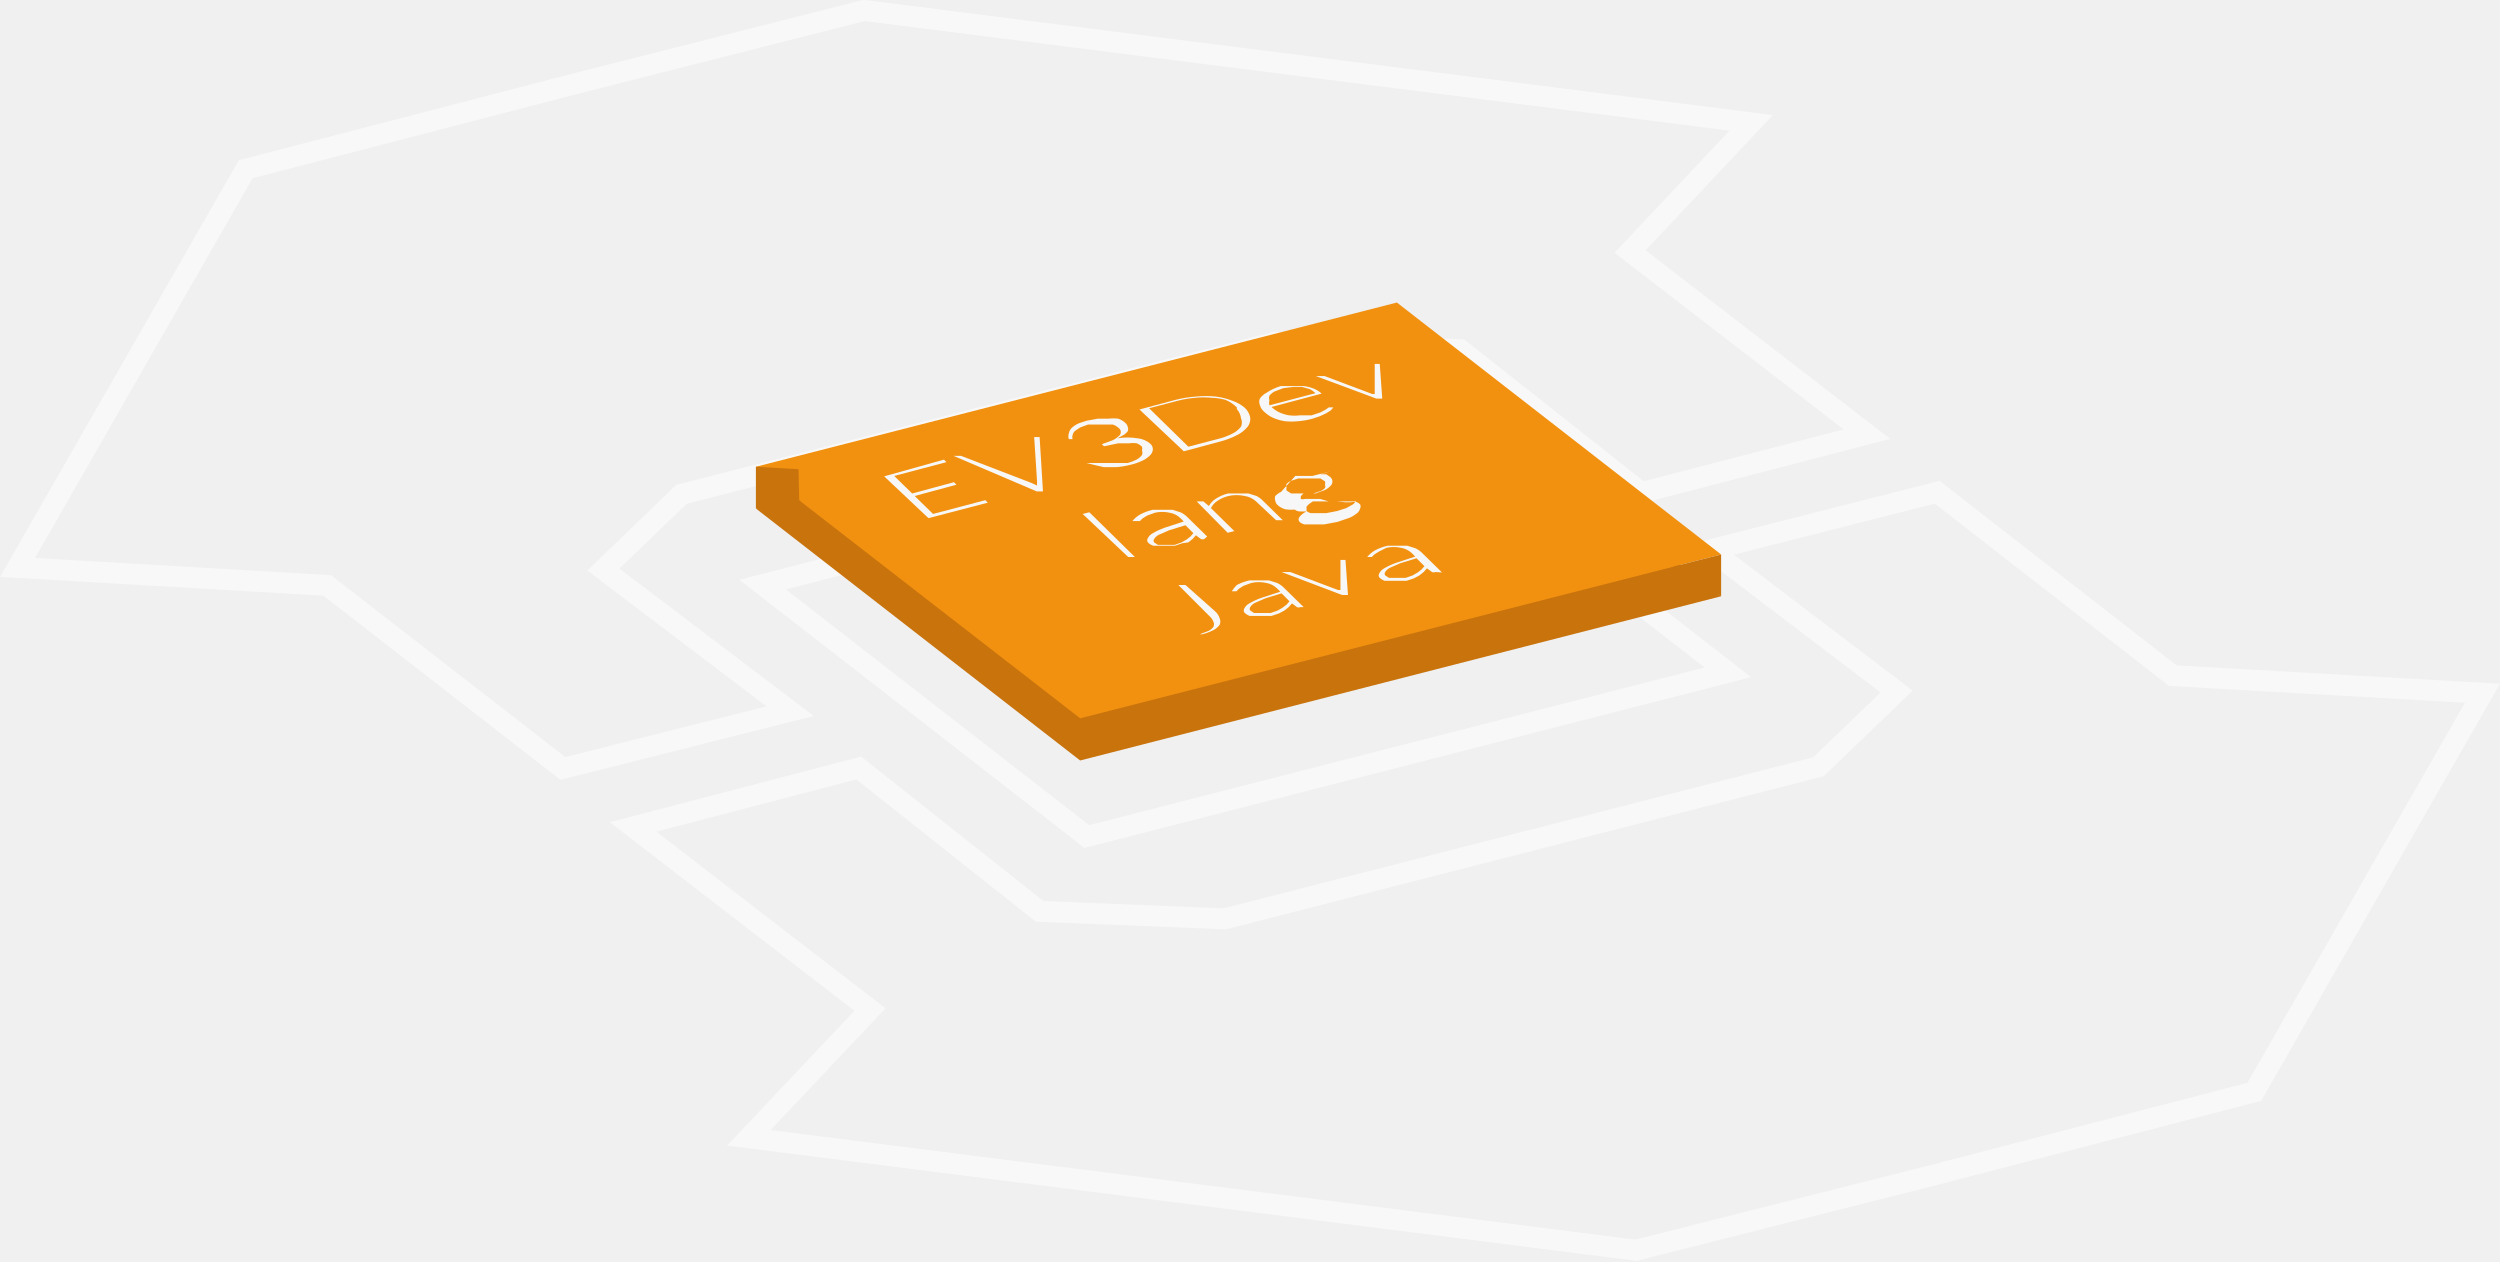
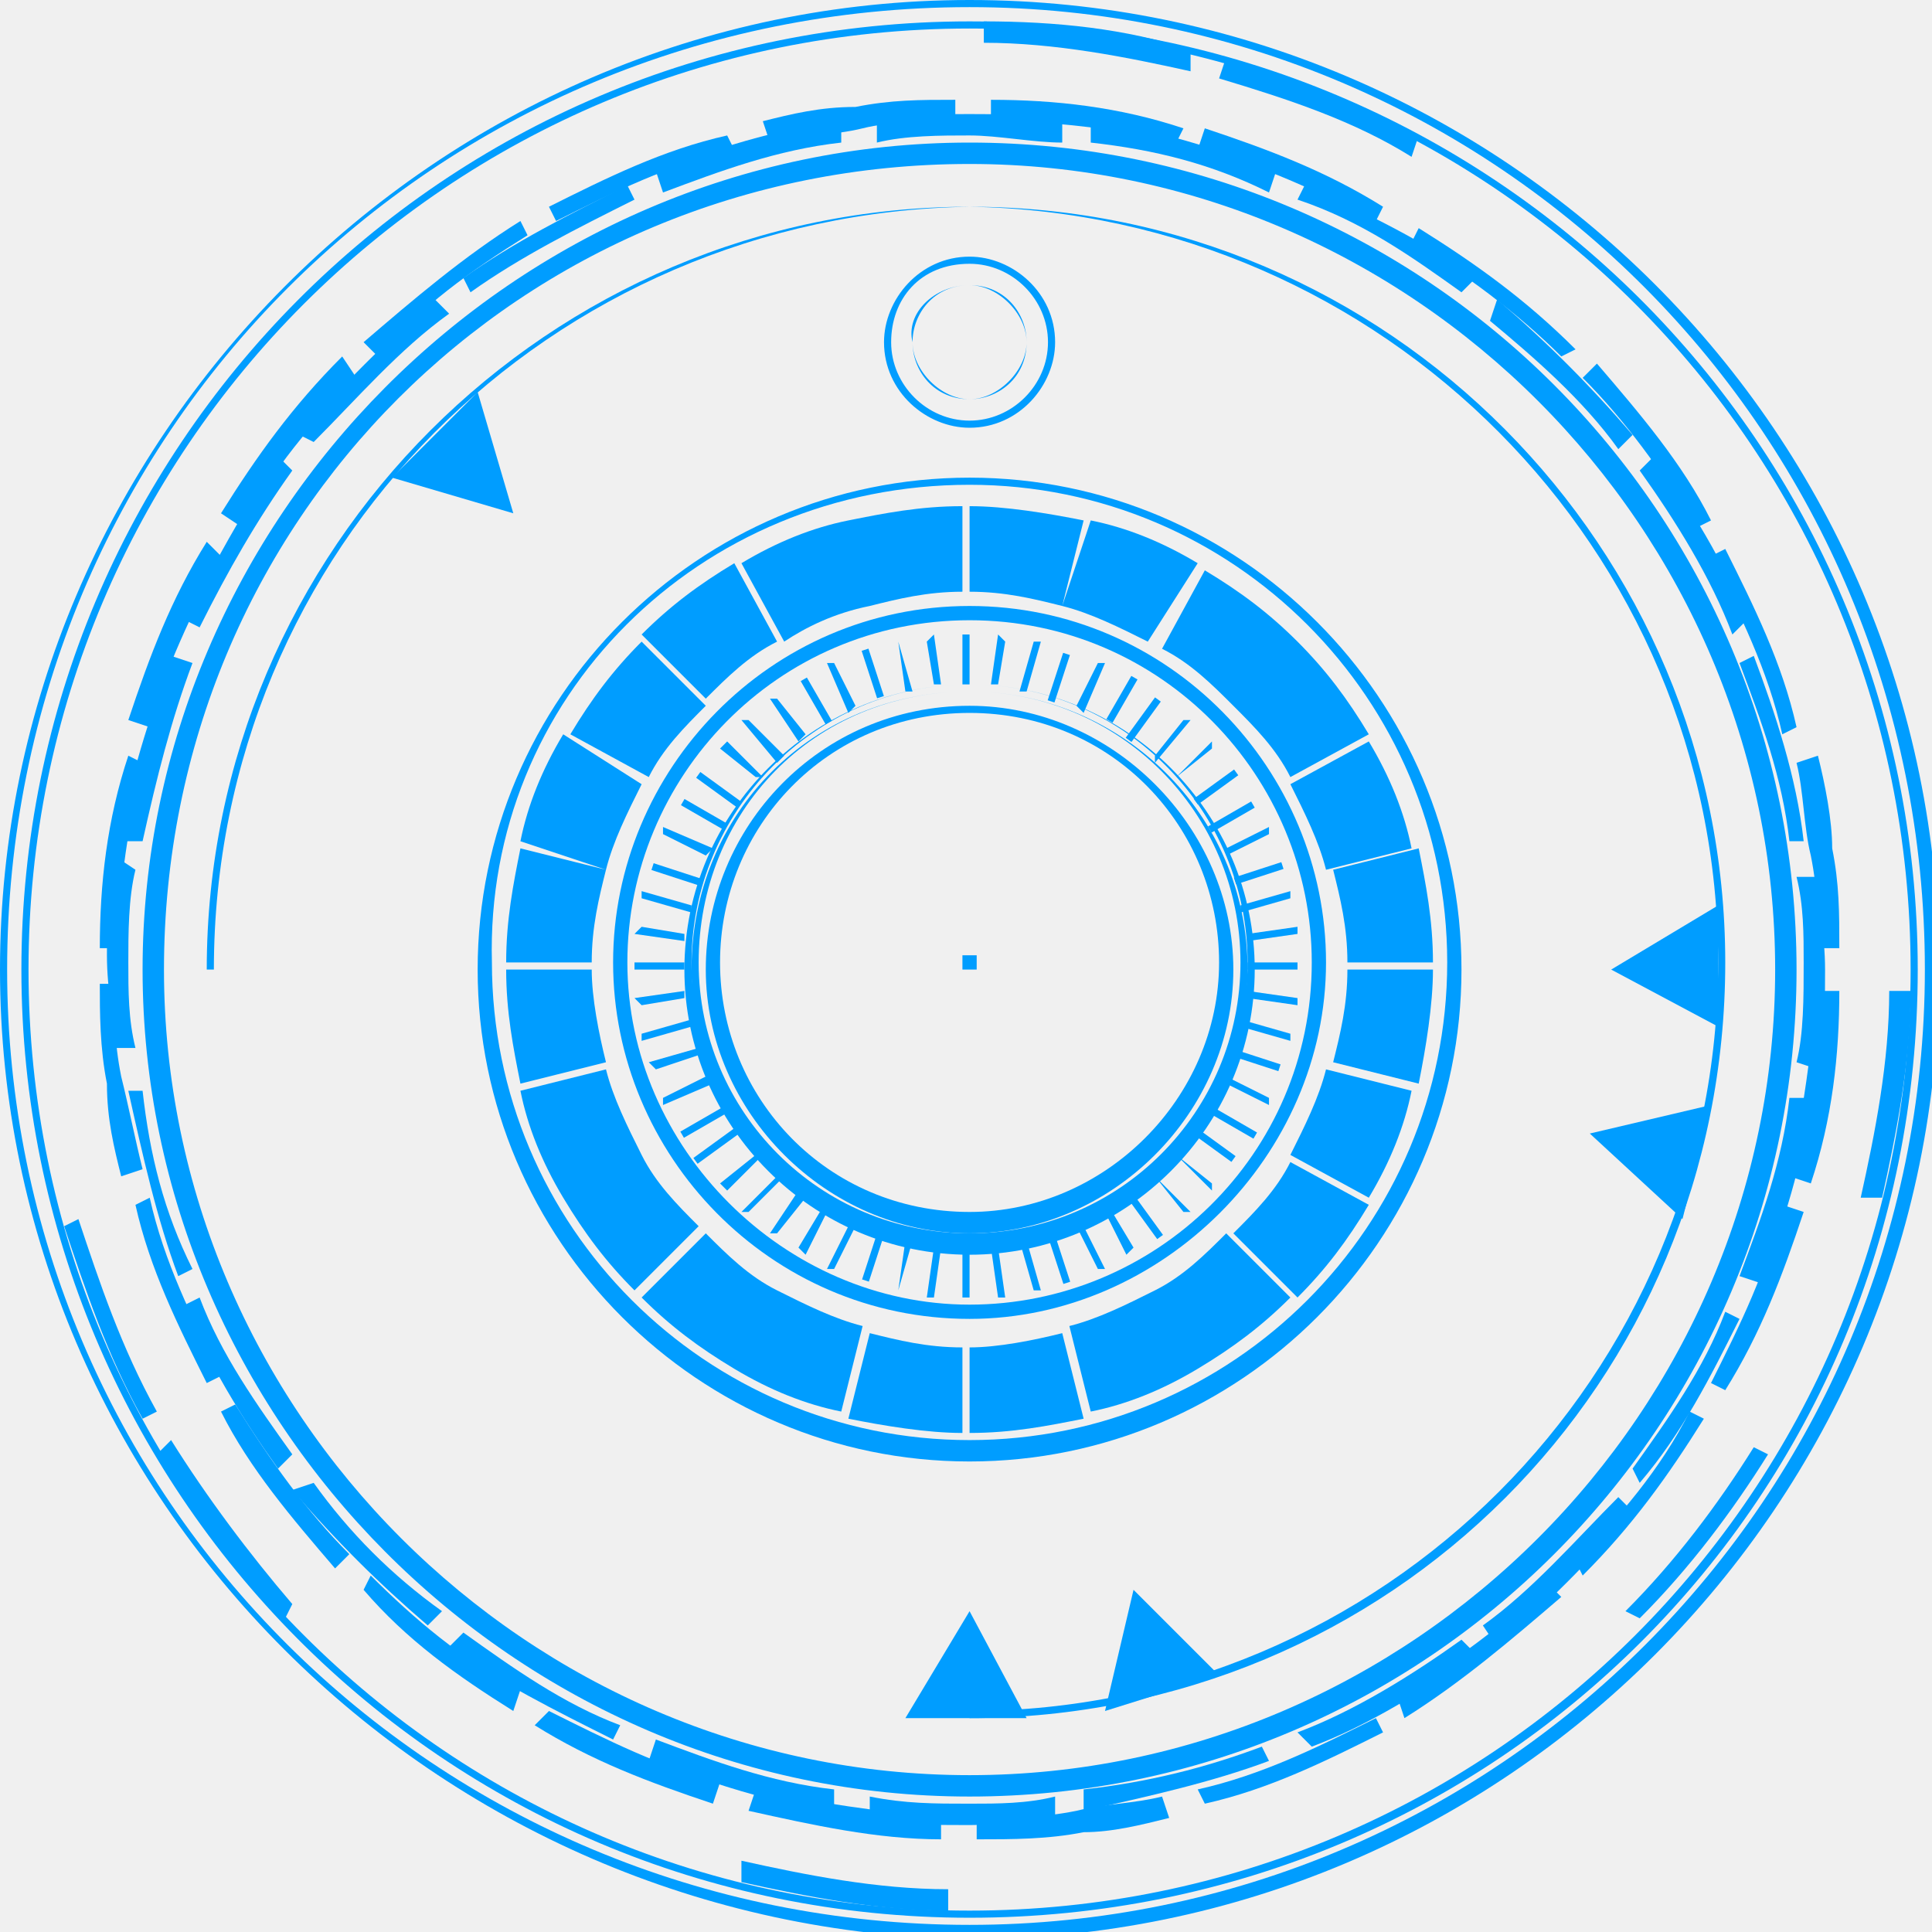
- <svg xmlns="http://www.w3.org/2000/svg" width="59.83" height="30.18" viewBox="0 0 59.83 30.18">
-   <g opacity="0.54">
-     <polygon points="41.35 16.09 26.01 20.02 18.25 13.99 33.59 10.06 41.35 16.09" fill="none" stroke="#fff" stroke-miterlimit="10" stroke-width="0.5" />
-     <polyline points="13.28 2.13 5.88 4.05 0.42 13.58 7.83 14.01 13.47 18.39 18.91 17.02 14.44 13.63 16.31 11.83 23.57 9.97" fill="none" stroke="#fff" stroke-miterlimit="10" stroke-width="0.5" />
-     <polyline points="13.23 2.14 20.68 0.25 41.91 2.94 39.01 6.02 44.68 10.39 39.28 11.79 34.95 8.37 30.52 8.19 23.26 10.05" fill="none" stroke="#fff" stroke-miterlimit="10" stroke-width="0.5" />
-     <polyline points="46.55 28.05 53.95 26.13 59.41 16.59 52 16.17 46.36 11.78 40.93 13.16 45.39 16.55 43.52 18.35 36.26 20.21" fill="none" stroke="#fff" stroke-miterlimit="10" stroke-width="0.5" />
-     <polyline points="46.6 28.04 39.15 29.92 17.92 27.23 20.82 24.16 15.15 19.79 20.55 18.38 24.88 21.81 29.31 21.99 36.57 20.13" fill="none" stroke="#fff" stroke-miterlimit="10" stroke-width="0.5" />
+ <svg xmlns="http://www.w3.org/2000/svg" version="1.1" id="Capa_1" x="0px" y="0px" viewBox="0 0 27.1 27.1" style="enable-background:new 0 0 27.1 27.1;" xml:space="preserve">
+   <style type="text/css">
+ 	.st0{fill-rule:evenodd;clip-rule:evenodd;fill:#009DFF;}
+ </style>
+   <g>
+     <path class="st0" d="M13.6,2c6.4,0,11.6,5.2,11.6,11.6s-5.2,11.6-11.6,11.6S2,19.9,2,13.6S7.2,2,13.6,2L13.6,2z M13.6,2.3   c6.2,0,11.3,5.1,11.3,11.3c0,6.2-5.1,11.3-11.3,11.3c-6.2,0-11.3-5.1-11.3-11.3C2.3,7.3,7.3,2.3,13.6,2.3L13.6,2.3z" />
+     <path class="st0" d="M13.6,9.7c2.1,0,3.9,1.7,3.9,3.9c0,2.1-1.7,3.9-3.9,3.9c-2.1,0-3.9-1.7-3.9-3.9C9.7,11.4,11.4,9.7,13.6,9.7   L13.6,9.7z M13.6,9.7c2.1,0,3.8,1.7,3.8,3.8s-1.7,3.8-3.8,3.8s-3.8-1.7-3.8-3.8S11.4,9.7,13.6,9.7L13.6,9.7z" />
+     <path class="st0" d="M13.6,9.9c2,0,3.7,1.7,3.7,3.7s-1.7,3.7-3.7,3.7c-2,0-3.7-1.7-3.7-3.7S11.5,9.9,13.6,9.9L13.6,9.9z M13.6,10   c2,0,3.5,1.6,3.5,3.5s-1.6,3.5-3.5,3.5c-2,0-3.5-1.6-3.5-3.5S11.6,10,13.6,10L13.6,10z" />
+     <path class="st0" d="M13.6,9.6c2.2,0,4,1.8,4,4c0,2.2-1.8,4-4,4c-2.2,0-4-1.8-4-4C9.6,11.4,11.4,9.6,13.6,9.6L13.6,9.6z M13.6,9.6   c2.2,0,3.9,1.8,3.9,3.9s-1.8,3.9-3.9,3.9s-3.9-1.8-3.9-3.9S11.4,9.6,13.6,9.6L13.6,9.6z" />
+     <rect x="13.5" y="8.9" class="st0" width="0.1" height="0.7" />
+     <polygon class="st0" points="13,9 13.1,8.9 13.2,9.6 13.1,9.6  " />
+     <polygon class="st0" points="12.6,9 12.6,9 12.8,9.7 12.7,9.7  " />
+     <rect x="12.2" y="9.1" transform="matrix(0.9509 -0.3097 0.3097 0.9509 -2.3329 4.2544)" class="st0" width="0.1" height="0.7" />
+     <polygon class="st0" points="11.6,9.3 11.7,9.3 12,9.9 11.9,10  " />
+     <rect x="11.4" y="9.5" transform="matrix(0.8663 -0.4995 0.4995 0.8663 -3.3897 7.0181)" class="st0" width="0.1" height="0.7" />
+     <polygon class="st0" points="10.8,9.8 10.9,9.8 11.3,10.3 11.2,10.4  " />
+     <polygon class="st0" points="10.4,10.1 10.5,10.1 11,10.6 10.9,10.7  " />
+     <polygon class="st0" points="10.1,10.5 10.2,10.4 10.7,10.9 10.6,10.9  " />
+     <rect x="10" y="10.7" transform="matrix(0.5875 -0.8092 0.8092 0.5875 -4.7686 12.7154)" class="st0" width="0.1" height="0.7" />
+     <rect x="9.8" y="11.1" transform="matrix(0.4997 -0.8662 0.8662 0.4997 -4.9603 14.2363)" class="st0" width="0.1" height="0.7" />
+     <polygon class="st0" points="9.3,11.7 9.3,11.6 10,11.9 9.9,12  " />
+     <rect x="9.4" y="11.9" transform="matrix(0.3097 -0.9508 0.9508 0.3097 -5.088 17.4555)" class="st0" width="0.1" height="0.7" />
+     <polygon class="st0" points="9,12.6 9,12.5 9.7,12.7 9.7,12.8  " />
+     <polygon class="st0" points="8.9,13.1 9,13 9.6,13.1 9.6,13.2  " />
+     <rect x="8.9" y="13.5" class="st0" width="0.7" height="0.1" />
+     <polygon class="st0" points="9,14.1 8.9,14 9.6,13.9 9.6,14  " />
+     <polygon class="st0" points="9,14.6 9,14.5 9.7,14.3 9.7,14.4  " />
+     <polygon class="st0" points="9.2,15 9.1,14.9 9.8,14.7 9.8,14.8  " />
+     <polygon class="st0" points="9.3,15.5 9.3,15.4 9.9,15.1 10,15.2  " />
+     <rect x="9.5" y="15.7" transform="matrix(0.8662 -0.4997 0.4997 0.8662 -6.531 7.0208)" class="st0" width="0.7" height="0.1" />
+     <rect x="9.7" y="16" transform="matrix(0.8092 -0.5875 0.5875 0.8092 -7.5231 8.9943)" class="st0" width="0.7" height="0.1" />
+     <polygon class="st0" points="10.2,16.7 10.1,16.6 10.6,16.2 10.7,16.2  " />
+     <polygon class="st0" points="10.5,17 10.4,17 10.9,16.5 11,16.5  " />
+     <polygon class="st0" points="10.9,17.3 10.8,17.3 11.2,16.7 11.3,16.8  " />
+     <polygon class="st0" points="11.3,17.6 11.2,17.5 11.5,17 11.6,17  " />
+     <polygon class="st0" points="11.7,17.8 11.6,17.8 11.9,17.2 12,17.2  " />
+     <rect x="11.9" y="17.6" transform="matrix(0.3092 -0.951 0.951 0.3092 -8.3247 23.8215)" class="st0" width="0.7" height="0.1" />
+     <polygon class="st0" points="12.6,18.1 12.6,18.1 12.7,17.4 12.8,17.4  " />
+     <polygon class="st0" points="13.1,18.2 13,18.2 13.1,17.5 13.2,17.5  " />
+     <rect x="13.5" y="17.5" class="st0" width="0.1" height="0.7" />
+     <polygon class="st0" points="14.1,18.2 14,18.2 13.9,17.5 14,17.5  " />
+     <polygon class="st0" points="14.6,18.1 14.5,18.1 14.3,17.4 14.4,17.4  " />
+     <rect x="14.8" y="17.3" transform="matrix(0.951 -0.3093 0.3093 0.951 -4.7259 5.4695)" class="st0" width="0.1" height="0.7" />
+     <polygon class="st0" points="15.5,17.8 15.4,17.8 15.1,17.2 15.2,17.2  " />
+     <polygon class="st0" points="15.9,17.5 15.8,17.6 15.5,17 15.6,17  " />
+     <rect x="16" y="16.7" transform="matrix(0.8094 -0.5872 0.5872 0.8094 -6.9357 12.6923)" class="st0" width="0.1" height="0.7" />
+     <polygon class="st0" points="16.7,17 16.6,17 16.2,16.5 16.2,16.5  " />
+     <polygon class="st0" points="17,16.6 17,16.7 16.5,16.2 16.5,16.2  " />
+     <rect x="17" y="15.7" transform="matrix(0.5873 -0.8094 0.8094 0.5873 -5.9854 20.426)" class="st0" width="0.1" height="0.7" />
+     <rect x="17.2" y="15.4" transform="matrix(0.5002 -0.8659 0.8659 0.5002 -4.9622 22.8124)" class="st0" width="0.1" height="0.7" />
+     <polygon class="st0" points="17.8,15.4 17.8,15.5 17.2,15.2 17.2,15.1  " />
+     <rect x="17.6" y="14.5" transform="matrix(0.3093 -0.951 0.951 0.3093 -1.9674 27.0614)" class="st0" width="0.1" height="0.7" />
+     <polygon class="st0" points="18.1,14.5 18.1,14.6 17.4,14.4 17.4,14.3  " />
+     <polygon class="st0" points="18.2,14 18.2,14.1 17.5,14 17.5,13.9  " />
+     <rect x="17.5" y="13.5" class="st0" width="0.7" height="0.1" />
+     <polygon class="st0" points="18.2,13 18.2,13.1 17.5,13.2 17.5,13.1  " />
+     <polygon class="st0" points="18.1,12.5 18.1,12.6 17.4,12.8 17.4,12.7  " />
+     <rect x="17.3" y="12.2" transform="matrix(0.951 -0.3093 0.3093 0.951 -2.9184 6.0585)" class="st0" width="0.7" height="0.1" />
+     <polygon class="st0" points="17.8,11.6 17.8,11.7 17.2,12 17.2,11.9  " />
+     <rect x="16.9" y="11.4" transform="matrix(0.8659 -0.5001 0.5001 0.8659 -3.391 10.1727)" class="st0" width="0.7" height="0.1" />
+     <rect x="16.7" y="11" transform="matrix(0.8094 -0.5873 0.5873 0.8094 -3.2335 12.1091)" class="st0" width="0.7" height="0.1" />
+     <polygon class="st0" points="17,10.4 17,10.5 16.5,10.9 16.5,10.9  " />
+     <polygon class="st0" points="16.6,10.1 16.7,10.1 16.2,10.7 16.2,10.6  " />
+     <rect x="15.7" y="10" transform="matrix(0.5874 -0.8093 0.8093 0.5874 -1.5251 17.1807)" class="st0" width="0.7" height="0.1" />
+     <rect x="15.4" y="9.8" transform="matrix(0.4996 -0.8663 0.8663 0.4996 -0.6642 18.5322)" class="st0" width="0.7" height="0.1" />
+     <polygon class="st0" points="15.4,9.3 15.5,9.3 15.2,10 15.1,9.9  " />
+     <rect x="14.5" y="9.4" transform="matrix(0.3097 -0.9508 0.9508 0.3097 1.2676 20.6981)" class="st0" width="0.7" height="0.1" />
+     <polygon class="st0" points="14.5,9 14.6,9 14.4,9.7 14.3,9.7  " />
+     <polygon class="st0" points="14,8.9 14.1,9 14,9.6 13.9,9.6  " />
+     <path class="st0" d="M13.6,8.5c2.8,0,5,2.3,5,5s-2.3,5-5,5c-2.8,0-5-2.3-5-5S10.8,8.5,13.6,8.5L13.6,8.5z M13.6,8.7   c2.7,0,4.8,2.2,4.8,4.8c0,2.7-2.2,4.8-4.8,4.8s-4.8-2.2-4.8-4.8C8.8,10.9,10.9,8.7,13.6,8.7L13.6,8.7z" />
+     <path class="st0" d="M16.5,2c-0.9-0.2-1.7-0.3-2.6-0.3V1.4c0.9,0,1.8,0.1,2.7,0.4L16.5,2z" />
+     <path class="st0" d="M19.3,3.1c-0.8-0.4-1.6-0.8-2.5-1l0.1-0.3c0.9,0.3,1.7,0.6,2.5,1.1L19.3,3.1z" />
+     <path class="st0" d="M21.9,5c-0.6-0.6-1.4-1.2-2.1-1.6l0.1-0.2c0.8,0.5,1.5,1,2.2,1.7L21.9,5z" />
+     <path class="st0" d="M23.8,7.4c-0.5-0.8-1-1.5-1.6-2.1l0.2-0.2C23,5.8,23.6,6.5,24,7.3L23.8,7.4z" />
+     <path class="st0" d="M25,10.3c-0.2-0.9-0.6-1.7-1-2.5l0.2-0.1c0.4,0.8,0.8,1.6,1,2.5L25,10.3z" />
+     <path class="st0" d="M25.5,13.4c0-0.5,0-0.9-0.1-1.4c-0.1-0.4-0.1-0.9-0.2-1.3l0.3-0.1c0.1,0.4,0.2,0.9,0.2,1.3   c0.1,0.5,0.1,0.9,0.1,1.4H25.5z" />
+     <path class="st0" d="M25.1,16.5c0.2-0.9,0.3-1.8,0.4-2.6h0.3c0,0.9-0.1,1.8-0.4,2.7L25.1,16.5z" />
+     <path class="st0" d="M24,19.4c0.4-0.8,0.8-1.6,1-2.5l0.3,0.1c-0.3,0.9-0.6,1.7-1.1,2.5L24,19.4z" />
+     <path class="st0" d="M22.1,21.9c0.6-0.6,1.2-1.3,1.6-2.1l0.2,0.1c-0.5,0.8-1,1.5-1.7,2.2L22.1,21.9z" />
+     <path class="st0" d="M19.6,23.8c0.8-0.5,1.5-1,2.1-1.6l0.2,0.2c-0.7,0.6-1.4,1.2-2.2,1.7L19.6,23.8z" />
+     <path class="st0" d="M16.8,25.1c0.9-0.2,1.7-0.6,2.5-1l0.1,0.2c-0.8,0.4-1.6,0.8-2.5,1L16.8,25.1z" />
+     <path class="st0" d="M13.7,25.5c0.5,0,0.9,0,1.4-0.1c0.4-0.1,0.8-0.1,1.2-0.2l0.1,0.3c-0.4,0.1-0.8,0.2-1.2,0.2   c-0.5,0.1-1,0.1-1.5,0.1V25.5z" />
+     <path class="st0" d="M10.6,25.1c0.9,0.2,1.7,0.3,2.6,0.4v0.3c-0.9,0-1.8-0.2-2.7-0.4L10.6,25.1z" />
+     <path class="st0" d="M7.7,24c0.8,0.4,1.6,0.8,2.4,1l-0.1,0.3c-0.9-0.3-1.7-0.6-2.5-1.1L7.7,24z" />
+     <path class="st0" d="M5.2,22.1c0.6,0.6,1.3,1.2,2.1,1.6L7.2,24c-0.8-0.5-1.5-1-2.1-1.7L5.2,22.1z" />
+     <path class="st0" d="M3.3,19.7c0.5,0.8,1,1.5,1.6,2.1L4.7,22c-0.6-0.7-1.2-1.4-1.6-2.2L3.3,19.7z" />
+     <path class="st0" d="M2.1,16.8c0.2,0.9,0.6,1.7,1,2.5l-0.2,0.1c-0.4-0.8-0.8-1.6-1-2.5L2.1,16.8z" />
+     <path class="st0" d="M1.6,13.7c0,0.5,0,0.9,0.1,1.4C1.8,15.5,1.9,16,2,16.4l-0.3,0.1c-0.1-0.4-0.2-0.8-0.2-1.3   c-0.1-0.5-0.1-1-0.1-1.4H1.6z" />
+     <path class="st0" d="M2,10.7c-0.2,0.8-0.3,1.7-0.4,2.6H1.4c0-0.9,0.1-1.8,0.4-2.7L2,10.7z" />
+     <path class="st0" d="M3.1,7.8c-0.4,0.8-0.8,1.6-1,2.4l-0.3-0.1c0.3-0.9,0.6-1.7,1.1-2.5L3.1,7.8z" />
+     <path class="st0" d="M5,5.3C4.4,5.9,3.8,6.6,3.4,7.4L3.1,7.2c0.5-0.8,1-1.5,1.7-2.2L5,5.3z" />
+     <path class="st0" d="M7.4,3.3C6.6,3.8,5.9,4.3,5.3,5L5.1,4.8c0.7-0.6,1.4-1.2,2.2-1.7L7.4,3.3z" />
+     <path class="st0" d="M10.3,2.1c-0.9,0.2-1.7,0.6-2.5,1L7.7,2.9c0.8-0.4,1.6-0.8,2.5-1L10.3,2.1z" />
+     <path class="st0" d="M12,1.5c0.5-0.1,0.9-0.1,1.4-0.1v0.3c-0.4,0-0.9,0-1.3,0.1c-0.4,0.1-0.9,0.1-1.3,0.2l-0.1-0.3   C11.1,1.6,11.5,1.5,12,1.5L12,1.5z" />
+     <path class="st0" d="M17.8,2.7C17,2.3,16.2,2.1,15.3,2l0-0.3c0.9,0.1,1.8,0.4,2.6,0.7L17.8,2.7z" />
+     <path class="st0" d="M20.5,4.1c-0.7-0.5-1.4-1-2.3-1.3l0.1-0.2C19.2,3,20,3.4,20.7,3.9L20.5,4.1z" />
+     <path class="st0" d="M22.7,6.3c-0.5-0.7-1.2-1.3-1.8-1.8L21,4.2c0.7,0.6,1.3,1.2,1.9,1.9L22.7,6.3z" />
+     <path class="st0" d="M24.3,8.9C24,8.1,23.5,7.3,23,6.6l0.2-0.2c0.5,0.7,1,1.5,1.3,2.3L24.3,8.9z" />
+     <path class="st0" d="M25.1,11.8c-0.1-0.9-0.4-1.7-0.7-2.5l0.2-0.1c0.3,0.8,0.6,1.7,0.7,2.6L25.1,11.8z" />
+     <path class="st0" d="M25.2,14.9c0.1-0.4,0.1-0.9,0.1-1.4c0-0.4,0-0.8-0.1-1.2l0.3,0c0,0.4,0.1,0.8,0.1,1.3c0,0.5,0,0.9-0.1,1.4   L25.2,14.9z" />
+     <path class="st0" d="M24.4,17.9c0.3-0.8,0.6-1.6,0.7-2.5l0.3,0c-0.1,0.9-0.4,1.8-0.7,2.6L24.4,17.9z" />
+     <path class="st0" d="M22.9,20.6c0.5-0.7,1-1.4,1.3-2.2l0.2,0.1c-0.4,0.8-0.8,1.6-1.4,2.3L22.9,20.6z" />
+     <path class="st0" d="M20.8,22.8c0.7-0.5,1.3-1.2,1.9-1.8l0.2,0.2c-0.6,0.7-1.2,1.3-1.9,1.9L20.8,22.8z" />
+     <path class="st0" d="M18.2,24.3c0.8-0.3,1.6-0.8,2.3-1.3l0.2,0.2c-0.7,0.5-1.5,1-2.3,1.3L18.2,24.3z" />
+     <path class="st0" d="M15.2,25.1c0.9-0.1,1.7-0.3,2.5-0.6l0.1,0.2c-0.8,0.3-1.7,0.5-2.6,0.7L15.2,25.1z" />
+     <path class="st0" d="M12.2,25.2c0.5,0.1,0.9,0.1,1.4,0.1c0.4,0,0.8,0,1.2-0.1l0,0.3c-0.4,0-0.8,0.1-1.2,0.1c-0.5,0-1,0-1.4-0.1   L12.2,25.2z" />
+     <path class="st0" d="M9.2,24.4c0.8,0.3,1.6,0.6,2.5,0.7l0,0.3c-0.9-0.1-1.7-0.4-2.6-0.7L9.2,24.4z" />
+     <path class="st0" d="M6.5,22.9c0.7,0.5,1.4,1,2.2,1.3l-0.1,0.2c-0.8-0.4-1.6-0.8-2.3-1.3L6.5,22.9z" />
+     <path class="st0" d="M4.4,20.8c0.5,0.7,1.1,1.3,1.8,1.8L6,22.8c-0.7-0.6-1.3-1.2-1.9-1.9L4.4,20.8z" />
+     <path class="st0" d="M2.8,18.2c0.3,0.8,0.8,1.5,1.3,2.2l-0.2,0.2c-0.5-0.7-1-1.5-1.3-2.3L2.8,18.2z" />
+     <path class="st0" d="M2,15.3c0.1,0.9,0.3,1.7,0.7,2.5l-0.2,0.1c-0.3-0.8-0.5-1.7-0.7-2.6L2,15.3z" />
+     <path class="st0" d="M1.9,12.2c-0.1,0.4-0.1,0.9-0.1,1.3c0,0.4,0,0.8,0.1,1.2l-0.3,0c0-0.4-0.1-0.8-0.1-1.3c0-0.5,0-0.9,0.1-1.4   L1.9,12.2z" />
+     <path class="st0" d="M2.7,9.3c-0.3,0.8-0.5,1.6-0.7,2.5l-0.3,0c0.1-0.9,0.4-1.7,0.7-2.6L2.7,9.3z" />
+     <path class="st0" d="M4.1,6.6C3.6,7.3,3.2,8,2.8,8.8L2.6,8.7C3,7.9,3.4,7.2,3.9,6.4L4.1,6.6z" />
+     <path class="st0" d="M6.3,4.4C5.6,4.9,5,5.6,4.4,6.2L4.2,6.1c0.6-0.7,1.2-1.3,1.9-1.9L6.3,4.4z" />
+     <path class="st0" d="M8.9,2.8C8.1,3.2,7.3,3.6,6.6,4.1L6.5,3.9C7.2,3.4,8,3,8.8,2.6L8.9,2.8z" />
+     <path class="st0" d="M11.8,2c-0.9,0.1-1.7,0.4-2.5,0.7L9.2,2.4c0.8-0.3,1.7-0.6,2.6-0.7L11.8,2z" />
+     <path class="st0" d="M13.6,1.6c0.4,0,0.9,0,1.3,0.1l0,0.3c-0.4,0-0.9-0.1-1.3-0.1c-0.4,0-0.9,0-1.3,0.1l0-0.3   C12.7,1.6,13.1,1.6,13.6,1.6L13.6,1.6z" />
+     <path class="st0" d="M13.6,0.3c7.3,0,13.3,5.9,13.3,13.3s-5.9,13.3-13.3,13.3S0.3,20.9,0.3,13.6S6.2,0.3,13.6,0.3L13.6,0.3z    M13.6,0.4c7.3,0,13.2,5.9,13.2,13.2s-5.9,13.2-13.2,13.2c-7.3,0-13.2-5.9-13.2-13.2S6.3,0.4,13.6,0.4L13.6,0.4z" />
+     <path class="st0" d="M13.6,0c7.5,0,13.6,6.1,13.6,13.6s-6.1,13.6-13.6,13.6C6.1,27.1,0,21,0,13.6S6.1,0,13.6,0L13.6,0z M13.6,0.1   C21,0.1,27,6.1,27,13.6C27,21,21,27,13.6,27C6.1,27,0.1,21,0.1,13.6C0.1,6.1,6.1,0.1,13.6,0.1L13.6,0.1z" />
+     <path class="st0" d="M13.6,7.1c0.5,0,1.1,0.1,1.6,0.2l-0.3,1.2c-0.4-0.1-0.8-0.2-1.3-0.2V7.1z M15.3,7.3c0.5,0.1,1,0.3,1.5,0.6   L16.1,9c-0.4-0.2-0.8-0.4-1.2-0.5L15.3,7.3z M16.9,8c0.5,0.3,0.9,0.6,1.3,1l-0.9,0.9c-0.3-0.3-0.6-0.6-1-0.8L16.9,8z M18.2,9   c0.4,0.4,0.7,0.8,1,1.3l-1.1,0.6c-0.2-0.4-0.5-0.7-0.8-1L18.2,9z M19.2,10.4c0.3,0.5,0.5,1,0.6,1.5l-1.2,0.3   c-0.1-0.4-0.3-0.8-0.5-1.2L19.2,10.4z M19.9,11.9c0.1,0.5,0.2,1,0.2,1.6h-1.2c0-0.5-0.1-0.9-0.2-1.3L19.9,11.9z M20.1,13.6   c0,0.5-0.1,1.1-0.2,1.6l-1.2-0.3c0.1-0.4,0.2-0.8,0.2-1.3H20.1z M19.8,15.3c-0.1,0.5-0.3,1-0.6,1.5l-1.1-0.6   c0.2-0.4,0.4-0.8,0.5-1.2L19.8,15.3z M19.2,16.9c-0.3,0.5-0.6,0.9-1,1.3l-0.9-0.9c0.3-0.3,0.6-0.6,0.8-1L19.2,16.9z M18.1,18.2   c-0.4,0.4-0.8,0.7-1.3,1l-0.6-1.1c0.4-0.2,0.7-0.5,1-0.8L18.1,18.2z M16.8,19.2c-0.5,0.3-1,0.5-1.5,0.6L15,18.6   c0.4-0.1,0.8-0.3,1.2-0.5L16.8,19.2z M15.2,19.9c-0.5,0.1-1,0.2-1.6,0.2v-1.2c0.4,0,0.9-0.1,1.3-0.2L15.2,19.9z M13.5,20.1   c-0.5,0-1.1-0.1-1.6-0.2l0.3-1.2c0.4,0.1,0.8,0.2,1.3,0.2V20.1z M11.8,19.8c-0.5-0.1-1-0.3-1.5-0.6l0.6-1.1   c0.4,0.2,0.8,0.4,1.2,0.5L11.8,19.8z M10.3,19.2c-0.5-0.3-0.9-0.6-1.3-1l0.9-0.9c0.3,0.3,0.6,0.6,1,0.8L10.3,19.2z M8.9,18.1   c-0.4-0.4-0.7-0.8-1-1.3L9,16.2c0.2,0.4,0.5,0.7,0.8,1L8.9,18.1z M7.9,16.8c-0.3-0.5-0.5-1-0.6-1.5L8.5,15c0.1,0.4,0.3,0.8,0.5,1.2   L7.9,16.8z M7.3,15.2c-0.1-0.5-0.2-1-0.2-1.6h1.2c0,0.4,0.1,0.9,0.2,1.3L7.3,15.2z M7.1,13.5c0-0.6,0.1-1.1,0.2-1.6l1.2,0.3   c-0.1,0.4-0.2,0.8-0.2,1.3H7.1z M7.3,11.8c0.1-0.5,0.3-1,0.6-1.5L9,11c-0.2,0.4-0.4,0.8-0.5,1.2L7.3,11.8z M8,10.3   c0.3-0.5,0.6-0.9,1-1.3l0.9,0.9c-0.3,0.3-0.6,0.6-0.8,1L8,10.3z M9,8.9c0.4-0.4,0.8-0.7,1.3-1L10.9,9c-0.4,0.2-0.7,0.5-1,0.8L9,8.9   z M10.4,7.9c0.5-0.3,1-0.5,1.5-0.6l0.3,1.2C11.7,8.6,11.3,8.8,11,9L10.4,7.9z M11.9,7.3c0.5-0.1,1-0.2,1.6-0.2v1.2   c-0.5,0-0.9,0.1-1.3,0.2L11.9,7.3z" />
+     <path class="st0" d="M13.6,6.7c3.8,0,6.9,3.1,6.9,6.9c0,3.8-3.1,6.9-6.9,6.9c-3.8,0-6.9-3.1-6.9-6.9C6.7,9.8,9.8,6.7,13.6,6.7   L13.6,6.7z M13.6,6.8c3.7,0,6.7,3,6.7,6.7c0,3.7-3,6.7-6.7,6.7s-6.7-3-6.7-6.7C6.8,9.8,9.8,6.8,13.6,6.8L13.6,6.8z" />
+     <path class="st0" d="M12.3,12.3L12.3,12.3l1.2,1.1c0,0,0.1,0,0.1,0c0,0,0.1,0,0.1,0l1.1-1.1l0,0l-1.1,1.1c0,0,0,0.1,0,0.1   s0,0.1,0,0.1l1.1,1.1l0,0l-1.1-1.1c0,0-0.1,0-0.1,0c0,0-0.1,0-0.1,0l-1.1,1.1l0,0l1.1-1.1c0,0,0-0.1,0-0.1s0-0.1,0-0.1L12.3,12.3z" />
+     <polygon class="st0" points="13.6,22.6 14.4,24.1 12.7,24.1  " />
+     <polygon class="st0" points="15.9,22.3 17.1,23.5 15.5,24  " />
+     <polygon class="st0" points="22.3,15.9 24,15.5 23.6,17.1  " />
+     <polygon class="st0" points="22.6,13.6 24.1,12.7 24.1,14.4  " />
+     <polygon class="st0" points="7.2,7.2 5.5,6.7 6.7,5.5  " />
+     <path class="st0" d="M13.6,2.9c5.9,0,10.6,4.8,10.6,10.6c0,5.9-4.7,10.6-10.6,10.6v-0.1c5.8,0,10.5-4.7,10.5-10.5   C24.1,7.7,19.4,3,13.6,2.9C7.7,3,3,7.7,3,13.6H2.9C2.9,7.7,7.7,2.9,13.6,2.9L13.6,2.9z" />
+     <path class="st0" d="M13.6,3.6c0.6,0,1.2,0.5,1.2,1.2c0,0.6-0.5,1.2-1.2,1.2c-0.6,0-1.2-0.5-1.2-1.2C12.4,4.2,12.9,3.6,13.6,3.6   L13.6,3.6z M13.6,3.7c0.6,0,1.1,0.5,1.1,1.1c0,0.6-0.5,1.1-1.1,1.1c-0.6,0-1.1-0.5-1.1-1.1C12.5,4.2,12.9,3.7,13.6,3.7L13.6,3.7z" />
+     <path class="st0" d="M13.6,4c0.5,0,0.8,0.4,0.8,0.8c0,0.5-0.4,0.8-0.8,0.8c-0.5,0-0.8-0.4-0.8-0.8C12.7,4.4,13.1,4,13.6,4L13.6,4z    M13.6,4c0.4,0,0.8,0.4,0.8,0.8c0,0.4-0.4,0.8-0.8,0.8c-0.4,0-0.8-0.4-0.8-0.8C12.8,4.4,13.1,4,13.6,4L13.6,4z" />
+     <path class="st0" d="M16.7,1c-0.9-0.2-1.9-0.4-2.9-0.4V0.3c1,0,2,0.1,2.9,0.4L16.7,1z M1.1,17.1c0.3,0.9,0.6,1.8,1.1,2.7L2,19.9   c-0.5-0.9-0.8-1.8-1.1-2.7L1.1,17.1z M2.4,20.2c0.5,0.8,1.1,1.6,1.7,2.3L4,22.7c-0.7-0.7-1.3-1.5-1.8-2.3L2.4,20.2z M10.4,26.1   c0.9,0.2,1.9,0.4,2.9,0.4v0.3c-1,0-2-0.2-2.9-0.4L10.4,26.1z M22.8,22.6c0.7-0.7,1.3-1.5,1.8-2.3l0.2,0.1c-0.5,0.8-1.1,1.6-1.8,2.3   L22.8,22.6z M26.1,16.8c0.2-0.9,0.4-1.9,0.4-2.9h0.3c0,1-0.2,2-0.4,2.9L26.1,16.8z M19.8,2.2c-0.8-0.5-1.7-0.8-2.7-1.1l0.1-0.3   c1,0.3,1.9,0.7,2.7,1.1L19.8,2.2z" />
  </g>
-   <polygon points="41.19 14.27 25.85 18.2 18.09 12.17 33.43 8.24 41.19 14.27" fill="#c9730d" />
-   <polygon points="41.19 13.27 25.85 17.19 18.09 11.17 33.43 7.24 41.19 13.27" fill="#f29110" />
-   <polygon points="18.09 11.17 18.09 12.17 19.13 12.08 19.11 11.23 18.09 11.17" fill="#c9730d" />
-   <polyline points="41.19 13.27 41.19 14.27 40.05 13.56" fill="#c9730d" />
-   <path d="M22.59,11l.06.06-1.25.33.43.42,1-.27.06.06-1,.27.44.43,1.25-.33.06.06-1.42.37-1.06-1Z" fill="#f7f7f7" />
-   <path d="M22.82,10.91l.14,0H23l1.69.65.13.06a.23.23,0,0,1,0-.08l-.07-1.08v0l0,0,.13,0,.08,1.3-.15,0Z" fill="#f7f7f7" />
-   <path d="M26,10.07l.27-.05h.26a.91.91,0,0,1,.23,0,.44.44,0,0,1,.17.1.17.17,0,0,1,.06.1.14.14,0,0,1,0,.1.35.35,0,0,1-.1.09l-.15.08a1.52,1.52,0,0,1,.49,0,.55.55,0,0,1,.3.13.18.18,0,0,1,.06.13.21.21,0,0,1-.06.14.64.64,0,0,1-.18.13,1.41,1.41,0,0,1-.28.1,2,2,0,0,1-.36.06h-.29l-.22-.05L26,11.08l.05,0h.14l.06,0,.09,0,.12,0h.32l.21,0A1,1,0,0,0,27.2,11a.43.43,0,0,0,.13-.11.15.15,0,0,0,0-.11.15.15,0,0,0,0-.09.39.39,0,0,0-.12-.08.61.61,0,0,0-.19,0h-.26l-.34.07-.05-.05.25-.09a.54.54,0,0,0,.15-.1.12.12,0,0,0,0-.2.37.37,0,0,0-.14-.08l-.18,0h-.2l-.21,0-.19.07-.12.08a.19.19,0,0,0-.06.1.16.16,0,0,0,0,.1s0,0,0,0h0l-.09,0a.21.21,0,0,1,0-.14.23.23,0,0,1,.07-.13.59.59,0,0,1,.17-.11Z" fill="#f7f7f7" />
-   <path d="M29.78,9.75a.43.43,0,0,1,.14.24.3.3,0,0,1-.06.22.74.74,0,0,1-.25.2,2,2,0,0,1-.42.16l-.86.23-1.06-1,.86-.23a2.79,2.79,0,0,1,.5-.08,2.26,2.26,0,0,1,.46,0,1.57,1.57,0,0,1,.4.1A.94.94,0,0,1,29.78,9.75Zm-.18,0a.87.87,0,0,0-.27-.18A1.34,1.34,0,0,0,29,9.52a1.84,1.84,0,0,0-.39,0,2.33,2.33,0,0,0-.42.07l-.69.18.94.92.69-.18a1.66,1.66,0,0,0,.36-.13.59.59,0,0,0,.21-.17.25.25,0,0,0,0-.2A.41.41,0,0,0,29.6,9.79Z" fill="#f7f7f7" />
-   <path d="M30.65,9.24l.28,0h.27a.94.94,0,0,1,.24.06.6.6,0,0,1,.19.12s0,0,0,0h0l-1.2.32h0a.7.7,0,0,0,.19.13.88.88,0,0,0,.23.07,1.11,1.11,0,0,0,.26,0l.28,0,.21-.07.13-.07.07-.05,0,0h.11l-.06.07-.11.07-.15.07-.18.06a1.77,1.77,0,0,1-.34.06,1.46,1.46,0,0,1-.32,0,1.08,1.08,0,0,1-.28-.08.77.77,0,0,1-.22-.15.32.32,0,0,1-.1-.16.2.2,0,0,1,0-.15.45.45,0,0,1,.16-.14A1.22,1.22,0,0,1,30.65,9.24Zm.06.05-.21.08a.38.38,0,0,0-.12.1.17.17,0,0,0,0,.11.22.22,0,0,0,0,.12l1.1-.29a.48.48,0,0,0-.14-.1l-.18-.05h-.21Z" fill="#f7f7f7" />
-   <path d="M33.08,9.54l-.14,0L31.49,9l.13,0h.08l1.14.43.06,0,0,0v0a.13.13,0,0,1,0,0l0-.72v0h0l.12,0Z" fill="#f7f7f7" />
-   <path d="M26.07,12.26l1.09,1.07-.16,0L25.91,12.3Z" fill="#f7f7f7" />
-   <path d="M28.82,12.9a.11.11,0,0,1-.08,0l-.12-.09-.08.09-.1.08L28.3,13l-.18.06-.18,0h-.18l-.16,0a.33.33,0,0,1-.13-.08.09.09,0,0,1,0-.1.28.28,0,0,1,.12-.12,1.63,1.63,0,0,1,.28-.13l.46-.15-.08-.08a.49.49,0,0,0-.26-.13.81.81,0,0,0-.35,0l-.19.07-.11.07-.06.06,0,0H27.1a.66.66,0,0,1,.19-.16,1.19,1.19,0,0,1,.3-.11l.25,0h.22l.19.06a.55.55,0,0,1,.15.1l.49.48Zm-.71.14.17-.06.12-.07.09-.07.07-.08-.19-.19-.39.12-.25.11a.27.27,0,0,0-.11.1.07.07,0,0,0,0,.08l.09.06.12,0H28Z" fill="#f7f7f7" />
-   <path d="M29.38,12.75,28.64,12l.09,0h.07l.13.11a.5.5,0,0,1,.16-.17.94.94,0,0,1,.3-.13l.26,0h.23l.19.06a.56.56,0,0,1,.15.11l.48.47-.16,0L30.06,12a.51.51,0,0,0-.27-.13.9.9,0,0,0-.39,0,.81.81,0,0,0-.27.12.45.45,0,0,0-.15.17l.56.55Z" fill="#f7f7f7" />
-   <path d="M31,11.39l.21,0h.2l.43-.11,0,0s0,0,0,0l-.24.07.14,0,.1.07a.14.14,0,0,1,0,.21.47.47,0,0,1-.14.1l-.22.08-.28,0a.19.19,0,0,0-.07.07,0,0,0,0,0,0,.06.15.15,0,0,0,.1,0h.16l.2,0L31.8,12l.23,0,.21,0h.18a.26.26,0,0,1,.13.07.11.11,0,0,1,0,.1.21.21,0,0,1-.07.11.78.78,0,0,1-.18.11l-.29.1-.32.06-.27,0-.2,0a.28.28,0,0,1-.12-.06.09.09,0,0,1,0-.12.44.44,0,0,1,.17-.13h-.17a.2.2,0,0,1-.12-.05l0,0a.07.07,0,0,1,0,0l0,0,.06,0a1,1,0,0,1-.27,0,.42.42,0,0,1-.19-.1.16.16,0,0,1-.06-.11.15.15,0,0,1,0-.11.47.47,0,0,1,.14-.1Zm1.43.63a.18.18,0,0,0-.1,0h-.14L32,12l-.19,0-.2,0-.19,0-.09.06-.06.06a.09.09,0,0,0,0,.06.08.08,0,0,0,0,.05.22.22,0,0,0,.1.05l.16,0h.21l.26-.05.22-.07.16-.09a.19.19,0,0,0,.07-.09A.08.08,0,0,0,32.42,12Zm-1-.21.18-.06a.32.32,0,0,0,.1-.07.11.11,0,0,0,0-.08.14.14,0,0,0,0-.08l-.11-.07-.15,0h-.18l-.2,0-.18.06a.32.32,0,0,0-.1.07.11.11,0,0,0,0,.08.14.14,0,0,0,0,.08l.11.07.15,0h.18Z" fill="#f7f7f7" />
-   <path d="M29.08,14.63a.37.37,0,0,1,.11.17.19.19,0,0,1,0,.15.4.4,0,0,1-.15.13,1.27,1.27,0,0,1-.27.1l-.16,0-.18,0,0,0,0,0a0,0,0,0,1,0,0h.19l.09,0,.21-.08a.3.3,0,0,0,.12-.1.14.14,0,0,0,0-.12.34.34,0,0,0-.1-.14L28.2,14l.17,0Z" fill="#f7f7f7" />
-   <path d="M31.12,14.53a.11.11,0,0,1-.08,0l-.12-.09-.08.09-.1.08-.13.07-.18.06-.18,0h-.18l-.16,0a.33.33,0,0,1-.13-.08.09.09,0,0,1,0-.1.28.28,0,0,1,.12-.12,1.63,1.63,0,0,1,.28-.13l.46-.15-.08-.08a.49.49,0,0,0-.26-.13.81.81,0,0,0-.35,0l-.19.07-.11.07-.06.06,0,0h-.11A.66.66,0,0,1,29.6,14a1.19,1.19,0,0,1,.3-.11l.25,0h.22l.19.06a.55.55,0,0,1,.15.1l.49.48Zm-.71.14.17-.06.12-.07.09-.07.07-.08-.19-.19-.39.12-.25.11a.27.27,0,0,0-.11.1.07.07,0,0,0,0,.08l.09.06.12,0h.13Z" fill="#f7f7f7" />
-   <path d="M32.26,14.24l-.14,0-1.45-.55.13,0h.08l1.14.43.06,0,0,0v0a.13.13,0,0,1,0,0l0-.72v0h0l.12,0Z" fill="#f7f7f7" />
-   <path d="M34.35,13.69a.11.11,0,0,1-.08,0l-.12-.09-.08.09-.1.08-.13.07-.18.06-.18,0h-.18l-.16,0a.33.33,0,0,1-.13-.08.09.09,0,0,1,0-.1.28.28,0,0,1,.12-.12,1.63,1.63,0,0,1,.28-.13l.46-.15-.08-.08a.49.49,0,0,0-.26-.13.81.81,0,0,0-.35,0L33,13.2l-.11.07-.06.06,0,0h-.11a.66.66,0,0,1,.19-.16,1.19,1.19,0,0,1,.3-.11l.25,0h.22l.19.06a.55.55,0,0,1,.15.1l.49.48Zm-.71.14.17-.06.12-.07.09-.07.07-.08-.19-.19-.39.12-.25.11a.27.27,0,0,0-.11.1.07.07,0,0,0,0,.08l.09.06.12,0h.13Z" fill="#f7f7f7" />
</svg>
